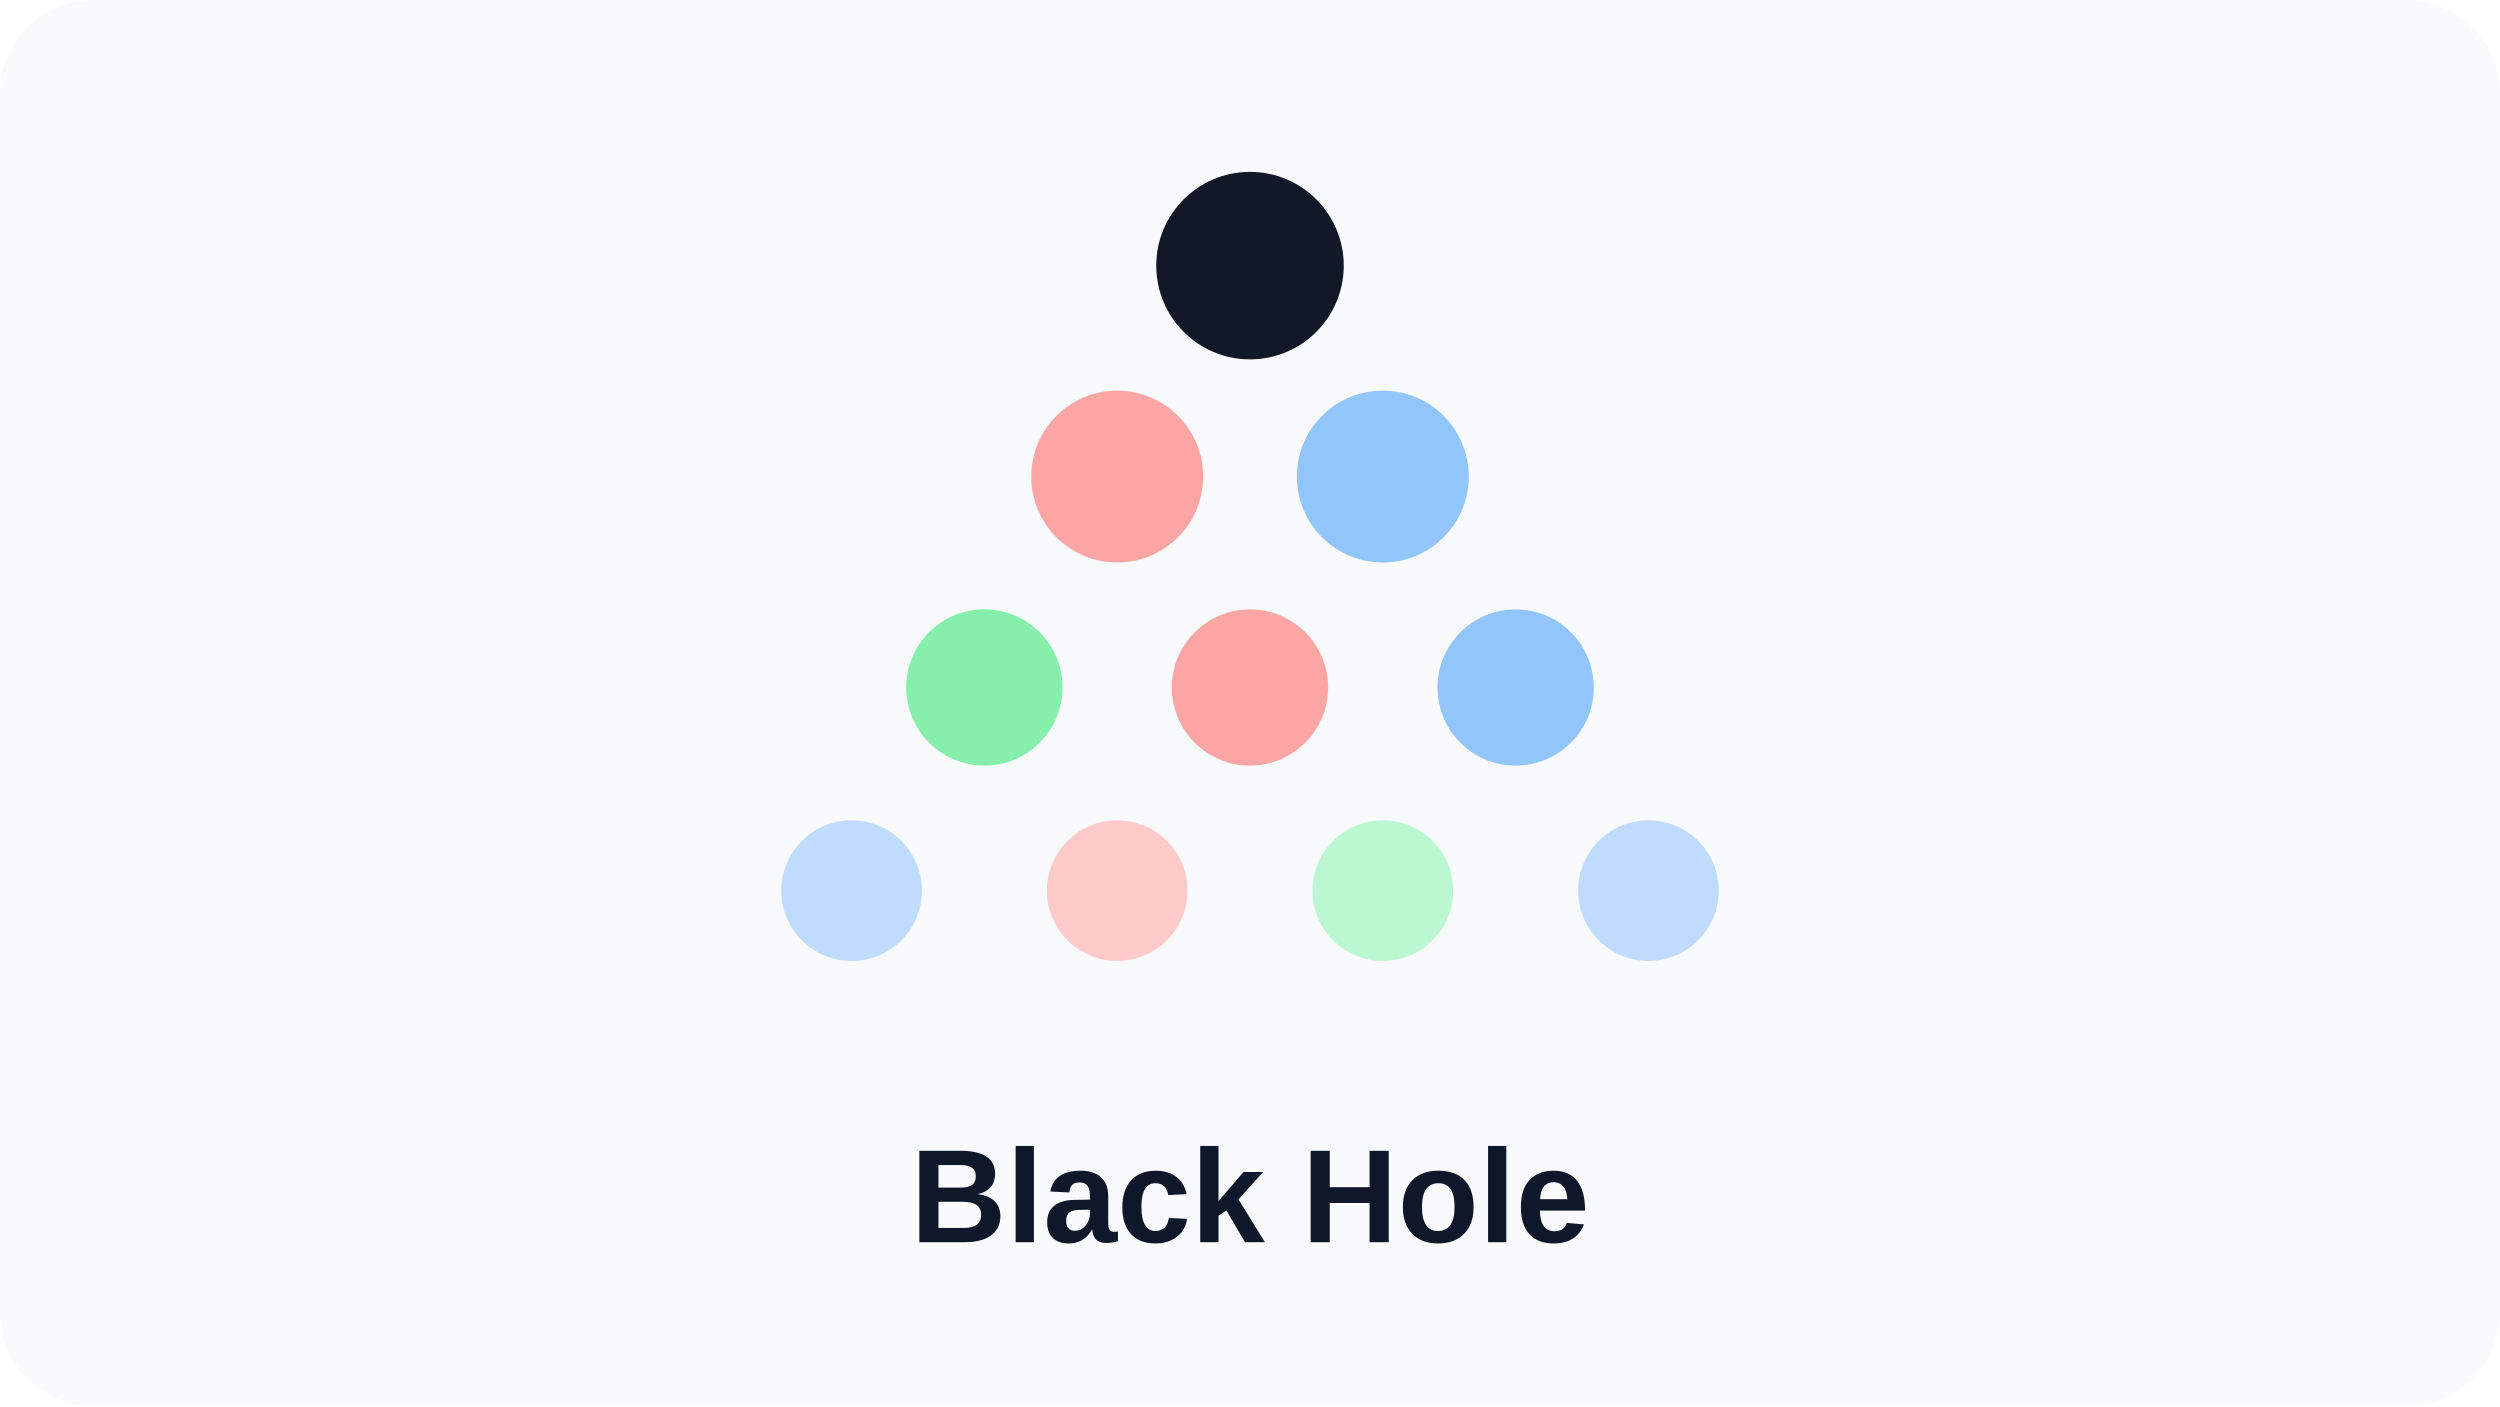
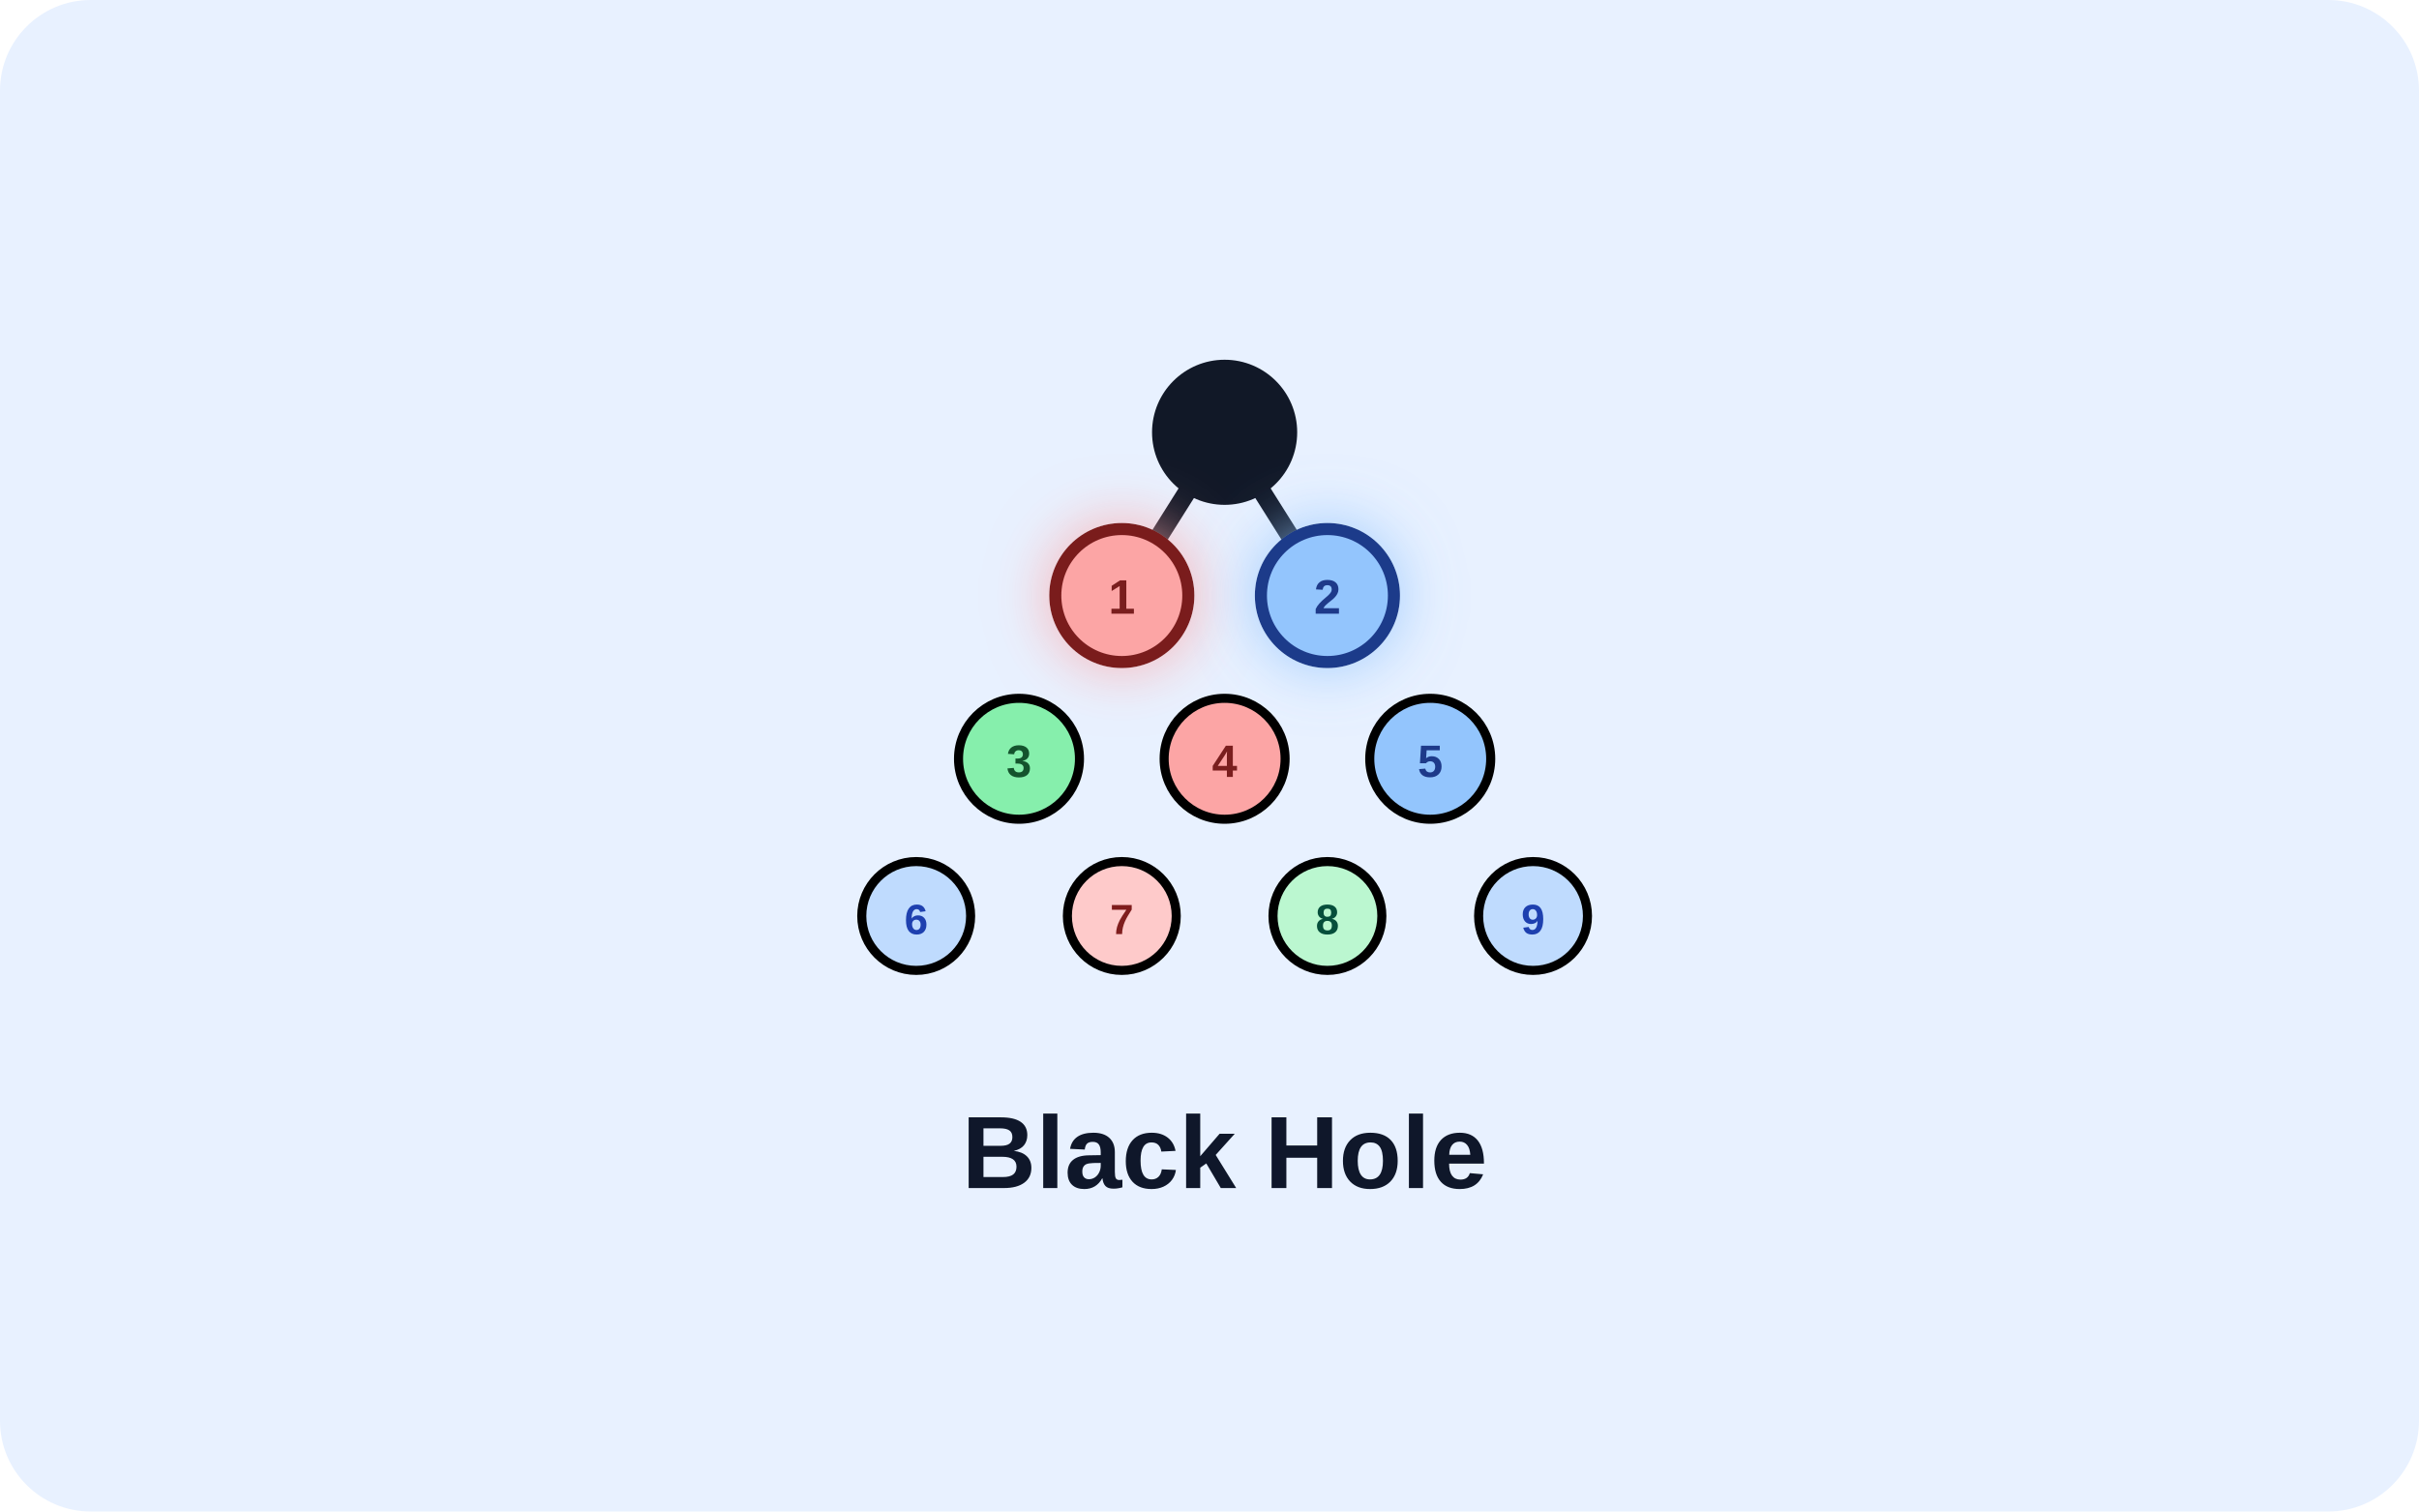
- <svg xmlns="http://www.w3.org/2000/svg" width="640" height="360" viewBox="0 0 640 360" fill="none">
-   <rect width="640" height="360" rx="24" fill="#F8FAFC" />
-   <circle cx="320" cy="68" r="24" fill="#111827" />
-   <circle cx="286" cy="122" r="22" fill="#FCA5A5" />
-   <circle cx="354" cy="122" r="22" fill="#93C5FD" />
-   <circle cx="252" cy="176" r="20" fill="#86EFAC" />
-   <circle cx="320" cy="176" r="20" fill="#FCA5A5" />
-   <circle cx="388" cy="176" r="20" fill="#93C5FD" />
-   <circle cx="218" cy="228" r="18" fill="#BFDBFE" />
-   <circle cx="286" cy="228" r="18" fill="#FECACA" />
-   <circle cx="354" cy="228" r="18" fill="#BBF7D0" />
-   <circle cx="422" cy="228" r="18" fill="#BFDBFE" />
-   <text x="320" y="318" text-anchor="middle" fill="#0F172A" font-size="34" font-family="Arial, sans-serif" font-weight="700">Black Hole</text>
+ <svg xmlns="http://www.w3.org/2000/svg" width="800" height="500" viewBox="0 0 800 500" fill="none">
+   <rect width="800" height="500" rx="30" fill="#E8F1FF" />
+   <defs>
+     <filter id="softShadow" x="-20%" y="-20%" width="140%" height="140%">
+       <feDropShadow dx="0" dy="10" stdDeviation="14" flood-color="#0F172A" flood-opacity="0.10" />
+     </filter>
+     <filter id="redGlow" x="-80%" y="-80%" width="260%" height="260%">
+       <feGaussianBlur stdDeviation="10" result="blur" />
+       <feFlood flood-color="#FCA5A5" flood-opacity="0.85" />
+       <feComposite in2="blur" operator="in" />
+       <feMerge>
+         <feMergeNode />
+         <feMergeNode in="SourceGraphic" />
+       </feMerge>
+     </filter>
+     <filter id="blueGlow" x="-80%" y="-80%" width="260%" height="260%">
+       <feGaussianBlur stdDeviation="10" result="blur" />
+       <feFlood flood-color="#93C5FD" flood-opacity="0.85" />
+       <feComposite in2="blur" operator="in" />
+       <feMerge>
+         <feMergeNode />
+         <feMergeNode in="SourceGraphic" />
+       </feMerge>
+     </filter>
+   </defs>
+   <g>
+     <rect x="170" y="50" width="460" height="400" rx="22" fill="#" stroke="#" stroke-width="4" filter="url(#softShadow)" />
+     <g transform="translate(85,75)">
+       <line x1="320" y1="68" x2="286" y2="122" stroke="#111827" stroke-width="6" stroke-linecap="round" />
+       <line x1="320" y1="68" x2="354" y2="122" stroke="#111827" stroke-width="6" stroke-linecap="round" />
+       <circle cx="320" cy="68" r="24" fill="#111827" />
+       <g filter="url(#redGlow)">
+         <circle cx="286" cy="122" r="22" fill="#FCA5A5" stroke="#7A1E1E" stroke-width="4" />
+       </g>
+       <text x="286" y="128" text-anchor="middle" font-family="Arial" font-size="16" font-weight="800" fill="#7A1E1E">1</text>
+       <g filter="url(#blueGlow)">
+         <circle cx="354" cy="122" r="22" fill="#93C5FD" stroke="#1E3A8A" stroke-width="4" />
+       </g>
+       <text x="354" y="128" text-anchor="middle" font-family="Arial" font-size="16" font-weight="800" fill="#1E3A8A">2</text>
+       <circle cx="252" cy="176" r="20" fill="#86EFAC" stroke="#000" stroke-width="3" />
+       <text x="252" y="182" text-anchor="middle" font-family="Arial" font-size="15" font-weight="800" fill="#14532D">3</text>
+       <circle cx="320" cy="176" r="20" fill="#FCA5A5" stroke="#000" stroke-width="3" />
+       <text x="320" y="182" text-anchor="middle" font-family="Arial" font-size="15" font-weight="800" fill="#7A1E1E">4</text>
+       <circle cx="388" cy="176" r="20" fill="#93C5FD" stroke="#000" stroke-width="3" />
+       <text x="388" y="182" text-anchor="middle" font-family="Arial" font-size="15" font-weight="800" fill="#1E3A8A">5</text>
+       <circle cx="218" cy="228" r="18" fill="#BFDBFE" stroke="#000" stroke-width="3" />
+       <text x="218" y="234" text-anchor="middle" font-family="Arial" font-size="14" font-weight="800" fill="#1E40AF">6</text>
+       <circle cx="286" cy="228" r="18" fill="#FECACA" stroke="#000" stroke-width="3" />
+       <text x="286" y="234" text-anchor="middle" font-family="Arial" font-size="14" font-weight="800" fill="#7F1D1D">7</text>
+       <circle cx="354" cy="228" r="18" fill="#BBF7D0" stroke="#000" stroke-width="3" />
+       <text x="354" y="234" text-anchor="middle" font-family="Arial" font-size="14" font-weight="800" fill="#064E3B">8</text>
+       <circle cx="422" cy="228" r="18" fill="#BFDBFE" stroke="#000" stroke-width="3" />
+       <text x="422" y="234" text-anchor="middle" font-family="Arial" font-size="14" font-weight="800" fill="#1E40AF">9</text>
+       <text x="320" y="318" text-anchor="middle" fill="#0F172A" font-size="34" font-family="Arial" font-weight="700">
+         Black Hole
+       </text>
+     </g>
+   </g>
</svg>
